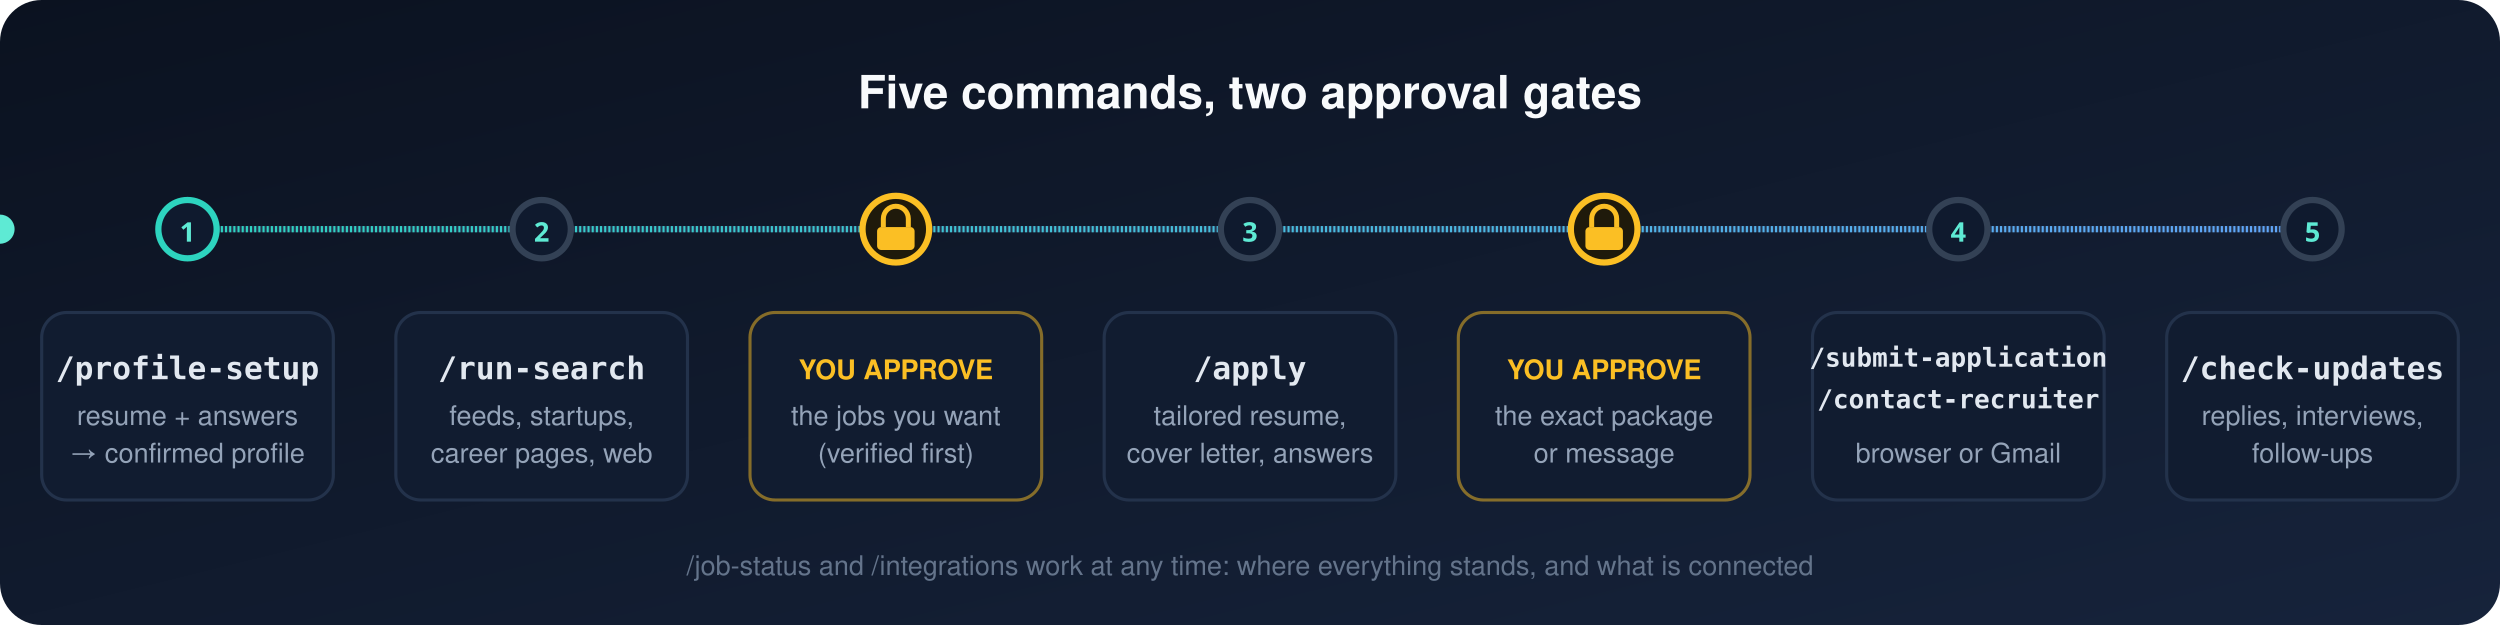
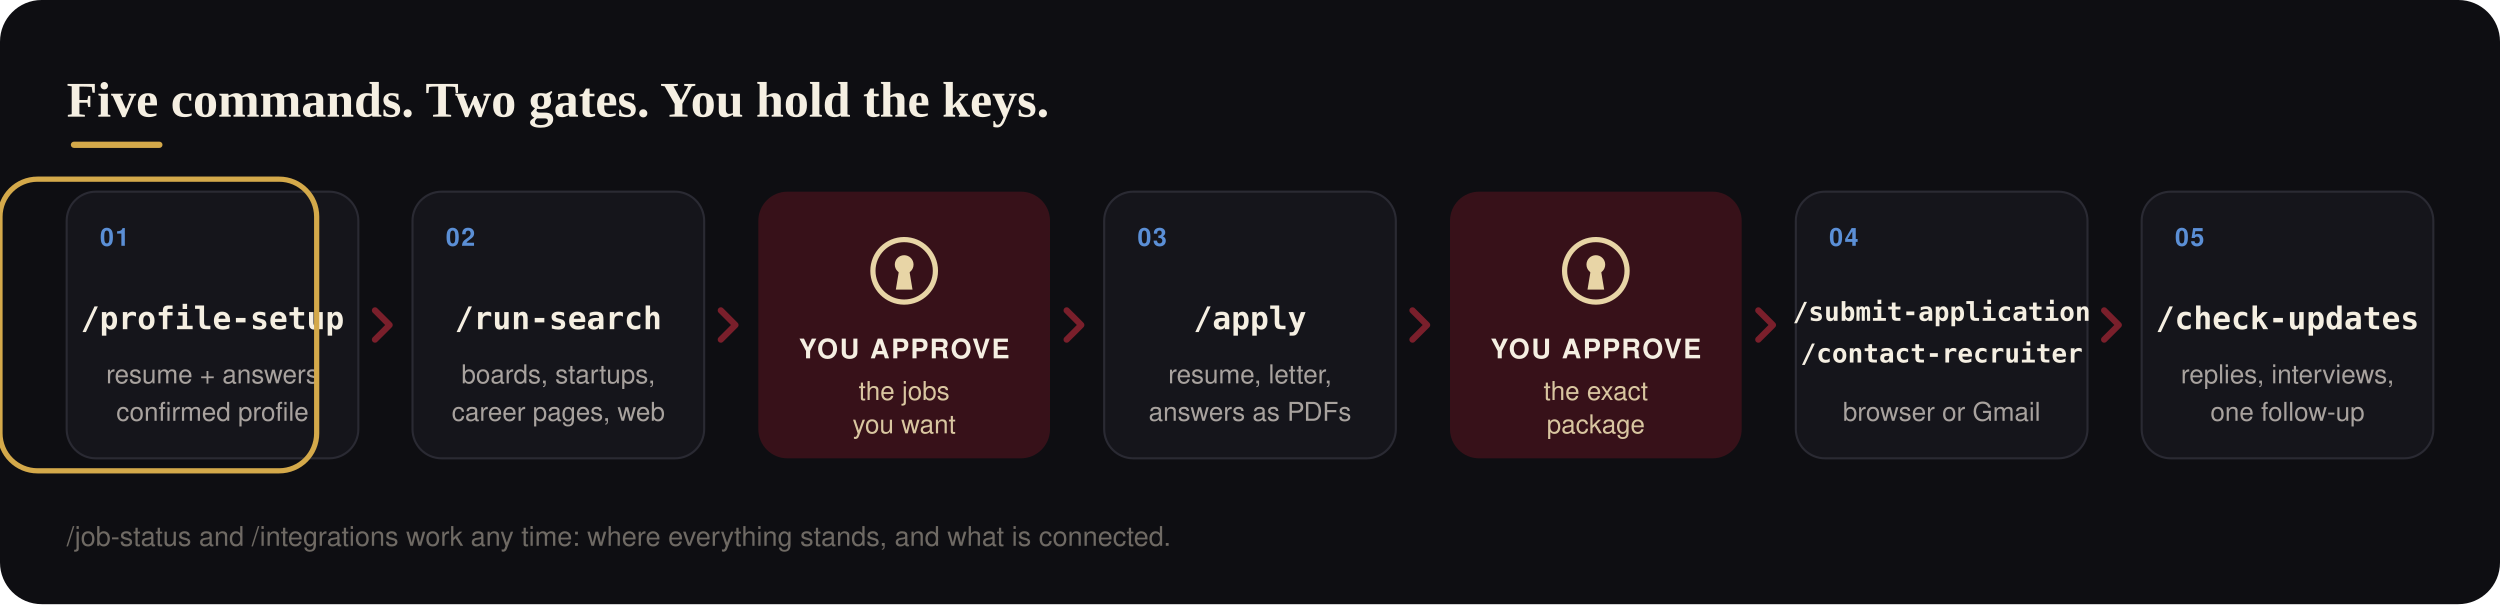
- <svg xmlns="http://www.w3.org/2000/svg" viewBox="0 0 1200 300" width="1200" height="300" role="img" aria-labelledby="t d">
+ <svg xmlns="http://www.w3.org/2000/svg" viewBox="0 0 1200 290" width="1200" height="290" role="img" aria-labelledby="t d">
  <defs>
-     <linearGradient id="bg" x1="0" y1="0" x2="1" y2="1">
-       <stop offset="0" stop-color="#0b1220" />
-       <stop offset="1" stop-color="#16233b" />
-     </linearGradient>
-     <linearGradient id="ac" gradientUnits="userSpaceOnUse" x1="90" y1="0" x2="1110" y2="0">
-       <stop offset="0" stop-color="#2dd4bf" />
-       <stop offset="1" stop-color="#60a5fa" />
-     </linearGradient>
    <style>
-       .cmd{font:700 15px 'Cascadia Code',Consolas,'SF Mono',Menlo,monospace;fill:#e2e8f0;text-anchor:middle}
-       .sub{font:400 13px 'Segoe UI',-apple-system,Helvetica,Arial,sans-serif;fill:#94a3b8;text-anchor:middle}
-       .gate{font:700 13px 'Segoe UI',-apple-system,Helvetica,Arial,sans-serif;fill:#fbbf24;text-anchor:middle}
-       .card{fill:#111c30;stroke:#23324b;stroke-width:1.5}
-     </style>
+ .cmd{font:700 15px 'Cascadia Code',Consolas,'SF Mono',Menlo,monospace;fill:#f5efe2;text-anchor:middle}
+ .sub{font:400 12.5px 'Segoe UI',-apple-system,Helvetica,Arial,sans-serif;fill:#a8a29e;text-anchor:middle}
+ .num{font:700 12px 'Segoe UI',-apple-system,Helvetica,Arial,sans-serif;fill:#5b8fd6;letter-spacing:.06em}
+ .gate{font:800 13px 'Segoe UI',-apple-system,Helvetica,Arial,sans-serif;fill:#f5efe2;text-anchor:middle;letter-spacing:.06em}
+ .h{font:700 24px Georgia,'Times New Roman',serif;fill:#f5efe2}
+ .foot{font:400 13px 'Segoe UI',-apple-system,Helvetica,Arial,sans-serif;fill:#6f6a64}
+ </style>
  </defs>
-   <rect width="1200" height="300" rx="20" fill="url(#bg)" />
-   <line x1="90" y1="110" x2="1110" y2="110" stroke="#23324b" stroke-width="3" />
-   <line x1="90" y1="110" x2="1110" y2="110" stroke="url(#ac)" stroke-width="3" pathLength="1" stroke-dasharray="1 1">
-     <animate attributeName="stroke-dashoffset" values="1;0;0" keyTimes="0;.8;1" dur="9s" repeatCount="indefinite" />
-   </line>
-   <circle r="7" cy="110" fill="#5eead4">
-     <animate attributeName="cx" values="90;1110;1110" keyTimes="0;.8;1" dur="9s" repeatCount="indefinite" />
-     <animate attributeName="opacity" values="1;1;0" keyTimes="0;.8;.85" dur="9s" repeatCount="indefinite" />
-   </circle>
+   <rect width="1200" height="290" rx="20" fill="#0e0e12" />
+   <text x="32" y="56" class="h">Five commands. Two gates. You hold the keys.</text>
+   <rect x="34" y="68" width="44" height="3" rx="1.5" fill="#d4a94a" />
  <g>
-     <circle cx="90" cy="110" r="14" fill="#0f1a2e" stroke="#2dd4bf" stroke-width="3" />
-     <text x="90" y="116" text-anchor="middle" font="700 13px sans-serif" fill="#5eead4" style="font:700 13px 'Segoe UI',sans-serif">1</text>
-     <rect class="card" x="20" y="150" width="140" height="90" rx="12" />
-     <text x="90" y="182" class="cmd">/profile-setup</text>
-     <text x="90" y="204" class="sub">resume + answers</text>
-     <text x="90" y="222" class="sub">→ confirmed profile</text>
+     <rect x="32" y="92" width="140" height="128" rx="14" fill="#1c1c24" fill-opacity=".55" stroke="#2a2a33">
+       <animate attributeName="fill-opacity" dur="10.5s" repeatCount="indefinite" values=".55;.55;1;1;.55;.55" keyTimes="0;0;0.029;0.143;0.153;1" />
+     </rect>
+     <text x="48" y="118" class="num">01</text>
+     <text x="102" y="158" class="cmd">/profile-setup</text>
+     <text x="102" y="184" class="sub">resume + answers</text>
+     <text x="102" y="202" class="sub">confirmed profile</text>
  </g>
+   <path d="M180 149 l7 7 l-7 7" fill="none" stroke="#7a1f2b" stroke-width="3" stroke-linecap="round" stroke-linejoin="round" />
  <g>
-     <circle cx="260" cy="110" r="14" fill="#0f1a2e" stroke="#334155" stroke-width="3">
-       <animate attributeName="stroke" values="#334155;#334155;#2dd4bf;#2dd4bf;#334155" keyTimes="0;.133;.14;.95;1" dur="9s" repeatCount="indefinite" />
-     </circle>
-     <text x="260" y="116" style="font:700 13px 'Segoe UI',sans-serif" text-anchor="middle" fill="#5eead4">2</text>
-     <rect class="card" x="190" y="150" width="140" height="90" rx="12" />
-     <text x="260" y="182" class="cmd">/run-search</text>
-     <text x="260" y="204" class="sub">feeds, startups,</text>
-     <text x="260" y="222" class="sub">career pages, web</text>
+     <rect x="198" y="92" width="140" height="128" rx="14" fill="#1c1c24" fill-opacity=".55" stroke="#2a2a33">
+       <animate attributeName="fill-opacity" dur="10.5s" repeatCount="indefinite" values=".55;.55;1;1;.55;.55" keyTimes="0;0.143;0.171;0.286;0.296;1" />
+     </rect>
+     <text x="214" y="118" class="num">02</text>
+     <text x="268" y="158" class="cmd">/run-search</text>
+     <text x="268" y="184" class="sub">boards, startups,</text>
+     <text x="268" y="202" class="sub">career pages, web</text>
  </g>
+   <path d="M346 149 l7 7 l-7 7" fill="none" stroke="#7a1f2b" stroke-width="3" stroke-linecap="round" stroke-linejoin="round" />
  <g>
-     <circle cx="430" cy="110" r="16" fill="#1f1a0b" stroke="#fbbf24" stroke-width="3">
-       <animate attributeName="r" values="16;16;21;16;16" keyTimes="0;.266;.29;.32;1" dur="9s" repeatCount="indefinite" />
-     </circle>
-     <path d="M424 109 v-4 a6 6 0 0 1 12 0 v4" fill="none" stroke="#fbbf24" stroke-width="2.4" />
-     <rect x="421" y="109" width="18" height="11" rx="2" fill="#fbbf24" />
-     <rect class="card" x="360" y="150" width="140" height="90" rx="12" style="stroke:#fbbf24;stroke-opacity:.5" />
-     <text x="430" y="182" class="gate">YOU APPROVE</text>
-     <text x="430" y="204" class="sub">the jobs you want</text>
-     <text x="430" y="222" class="sub">(verified first)</text>
+     <rect x="364" y="92" width="140" height="128" rx="14" fill="#5a1520" fill-opacity=".55">
+       <animate attributeName="fill-opacity" dur="10.5s" repeatCount="indefinite" values=".55;.55;1;1;.55;.55" keyTimes="0;0.286;0.314;0.429;0.439;1" />
+     </rect>
+     <g transform="translate(434,130)">
+       <circle r="15" fill="none" stroke="#e8d5a6" stroke-width="2.5" />
+       <circle cy="-3" r="4.5" fill="#e8d5a6" />
+       <path d="M-2.5 0 h5 l1.5 9 h-8z" fill="#e8d5a6" />
+     </g>
+     <text x="434" y="172" class="gate">YOU APPROVE</text>
+     <text x="434" y="192" class="sub" style="fill:#d9c6a0">the jobs</text>
+     <text x="434" y="208" class="sub" style="fill:#d9c6a0">you want</text>
  </g>
+   <path d="M512 149 l7 7 l-7 7" fill="none" stroke="#7a1f2b" stroke-width="3" stroke-linecap="round" stroke-linejoin="round" />
  <g>
-     <circle cx="600" cy="110" r="14" fill="#0f1a2e" stroke="#334155" stroke-width="3">
-       <animate attributeName="stroke" values="#334155;#334155;#2dd4bf;#2dd4bf;#334155" keyTimes="0;.4;.407;.95;1" dur="9s" repeatCount="indefinite" />
-     </circle>
-     <text x="600" y="116" style="font:700 13px 'Segoe UI',sans-serif" text-anchor="middle" fill="#5eead4">3</text>
-     <rect class="card" x="530" y="150" width="140" height="90" rx="12" />
-     <text x="600" y="182" class="cmd">/apply</text>
-     <text x="600" y="204" class="sub">tailored resume,</text>
-     <text x="600" y="222" class="sub">cover letter, answers</text>
+     <rect x="530" y="92" width="140" height="128" rx="14" fill="#1c1c24" fill-opacity=".55" stroke="#2a2a33">
+       <animate attributeName="fill-opacity" dur="10.5s" repeatCount="indefinite" values=".55;.55;1;1;.55;.55" keyTimes="0;0.429;0.457;0.571;0.581;1" />
+     </rect>
+     <text x="546" y="118" class="num">03</text>
+     <text x="600" y="158" class="cmd">/apply</text>
+     <text x="600" y="184" class="sub">resume, letter,</text>
+     <text x="600" y="202" class="sub">answers as PDFs</text>
  </g>
+   <path d="M678 149 l7 7 l-7 7" fill="none" stroke="#7a1f2b" stroke-width="3" stroke-linecap="round" stroke-linejoin="round" />
  <g>
-     <circle cx="770" cy="110" r="16" fill="#1f1a0b" stroke="#fbbf24" stroke-width="3">
-       <animate attributeName="r" values="16;16;21;16;16" keyTimes="0;.533;.556;.586;1" dur="9s" repeatCount="indefinite" />
-     </circle>
-     <path d="M764 109 v-4 a6 6 0 0 1 12 0 v4" fill="none" stroke="#fbbf24" stroke-width="2.4" />
-     <rect x="761" y="109" width="18" height="11" rx="2" fill="#fbbf24" />
-     <rect class="card" x="700" y="150" width="140" height="90" rx="12" style="stroke:#fbbf24;stroke-opacity:.5" />
-     <text x="770" y="182" class="gate">YOU APPROVE</text>
-     <text x="770" y="204" class="sub">the exact package</text>
-     <text x="770" y="222" class="sub">or message</text>
+     <rect x="696" y="92" width="140" height="128" rx="14" fill="#5a1520" fill-opacity=".55">
+       <animate attributeName="fill-opacity" dur="10.5s" repeatCount="indefinite" values=".55;.55;1;1;.55;.55" keyTimes="0;0.571;0.6;0.714;0.724;1" />
+     </rect>
+     <g transform="translate(766,130)">
+       <circle r="15" fill="none" stroke="#e8d5a6" stroke-width="2.5" />
+       <circle cy="-3" r="4.5" fill="#e8d5a6" />
+       <path d="M-2.5 0 h5 l1.5 9 h-8z" fill="#e8d5a6" />
+     </g>
+     <text x="766" y="172" class="gate">YOU APPROVE</text>
+     <text x="766" y="192" class="sub" style="fill:#d9c6a0">the exact</text>
+     <text x="766" y="208" class="sub" style="fill:#d9c6a0">package</text>
  </g>
+   <path d="M844 149 l7 7 l-7 7" fill="none" stroke="#7a1f2b" stroke-width="3" stroke-linecap="round" stroke-linejoin="round" />
  <g>
-     <circle cx="940" cy="110" r="14" fill="#0f1a2e" stroke="#334155" stroke-width="3">
-       <animate attributeName="stroke" values="#334155;#334155;#2dd4bf;#2dd4bf;#334155" keyTimes="0;.666;.673;.95;1" dur="9s" repeatCount="indefinite" />
-     </circle>
-     <text x="940" y="116" style="font:700 13px 'Segoe UI',sans-serif" text-anchor="middle" fill="#5eead4">4</text>
-     <rect class="card" x="870" y="150" width="140" height="90" rx="12" />
-     <text x="940" y="176" class="cmd" style="font-size:12.5px">/submit-application</text>
-     <text x="940" y="196" class="cmd" style="font-size:12.5px">/contact-recruiter</text>
-     <text x="940" y="222" class="sub">browser or Gmail</text>
+     <rect x="862" y="92" width="140" height="128" rx="14" fill="#1c1c24" fill-opacity=".55" stroke="#2a2a33">
+       <animate attributeName="fill-opacity" dur="10.5s" repeatCount="indefinite" values=".55;.55;1;1;.55;.55" keyTimes="0;0.714;0.743;0.857;0.867;1" />
+     </rect>
+     <text x="878" y="118" class="num">04</text>
+     <text x="932" y="154" class="cmd" style="font-size:12.5px">/submit-application</text>
+     <text x="932" y="174" class="cmd" style="font-size:12.5px">/contact-recruiter</text>
+     <text x="932" y="202" class="sub">browser or Gmail</text>
  </g>
+   <path d="M1010 149 l7 7 l-7 7" fill="none" stroke="#7a1f2b" stroke-width="3" stroke-linecap="round" stroke-linejoin="round" />
  <g>
-     <circle cx="1110" cy="110" r="14" fill="#0f1a2e" stroke="#334155" stroke-width="3">
-       <animate attributeName="stroke" values="#334155;#334155;#2dd4bf;#2dd4bf;#334155" keyTimes="0;.8;.807;.95;1" dur="9s" repeatCount="indefinite" />
-     </circle>
-     <text x="1110" y="116" style="font:700 13px 'Segoe UI',sans-serif" text-anchor="middle" fill="#5eead4">5</text>
-     <rect class="card" x="1040" y="150" width="140" height="90" rx="12" />
-     <text x="1110" y="182" class="cmd">/check-updates</text>
-     <text x="1110" y="204" class="sub">replies, interviews,</text>
-     <text x="1110" y="222" class="sub">follow-ups</text>
+     <rect x="1028" y="92" width="140" height="128" rx="14" fill="#1c1c24" fill-opacity=".55" stroke="#2a2a33">
+       <animate attributeName="fill-opacity" dur="10.5s" repeatCount="indefinite" values=".55;.55;1;1;.55;.55" keyTimes="0;0.857;0.886;1;1;1" />
+     </rect>
+     <text x="1044" y="118" class="num">05</text>
+     <text x="1098" y="158" class="cmd">/check-updates</text>
+     <text x="1098" y="184" class="sub">replies, interviews,</text>
+     <text x="1098" y="202" class="sub">one follow-up</text>
  </g>
-   <text x="600" y="52" text-anchor="middle" style="font:700 22px 'Segoe UI',-apple-system,Helvetica,Arial,sans-serif" fill="#f8fafc">Five commands, two approval gates</text>
-   <text x="600" y="276" text-anchor="middle" style="font:400 13px 'Segoe UI',-apple-system,Helvetica,Arial,sans-serif" fill="#64748b">/job-status and /integrations work at any time: where everything stands, and what is connected</text>
+   <rect x="0" y="86" width="152" height="140" rx="18" fill="none" stroke="#d4a94a" stroke-width="2.5">
+     <animateTransform attributeName="transform" type="translate" dur="10.5s" repeatCount="indefinite" values="26 0;26 0;192 0;192 0;358 0;358 0;524 0;524 0;690 0;690 0;856 0;856 0;1022 0;1022 0" keyTimes="0;0.142;0.171;0.285;0.314;0.428;0.457;0.57;0.6;0.713;0.743;0.856;0.886;1" />
+   </rect>
+   <text x="32" y="262" class="foot">/job-status and /integrations work any time: where everything stands, and what is connected.</text>
</svg>
